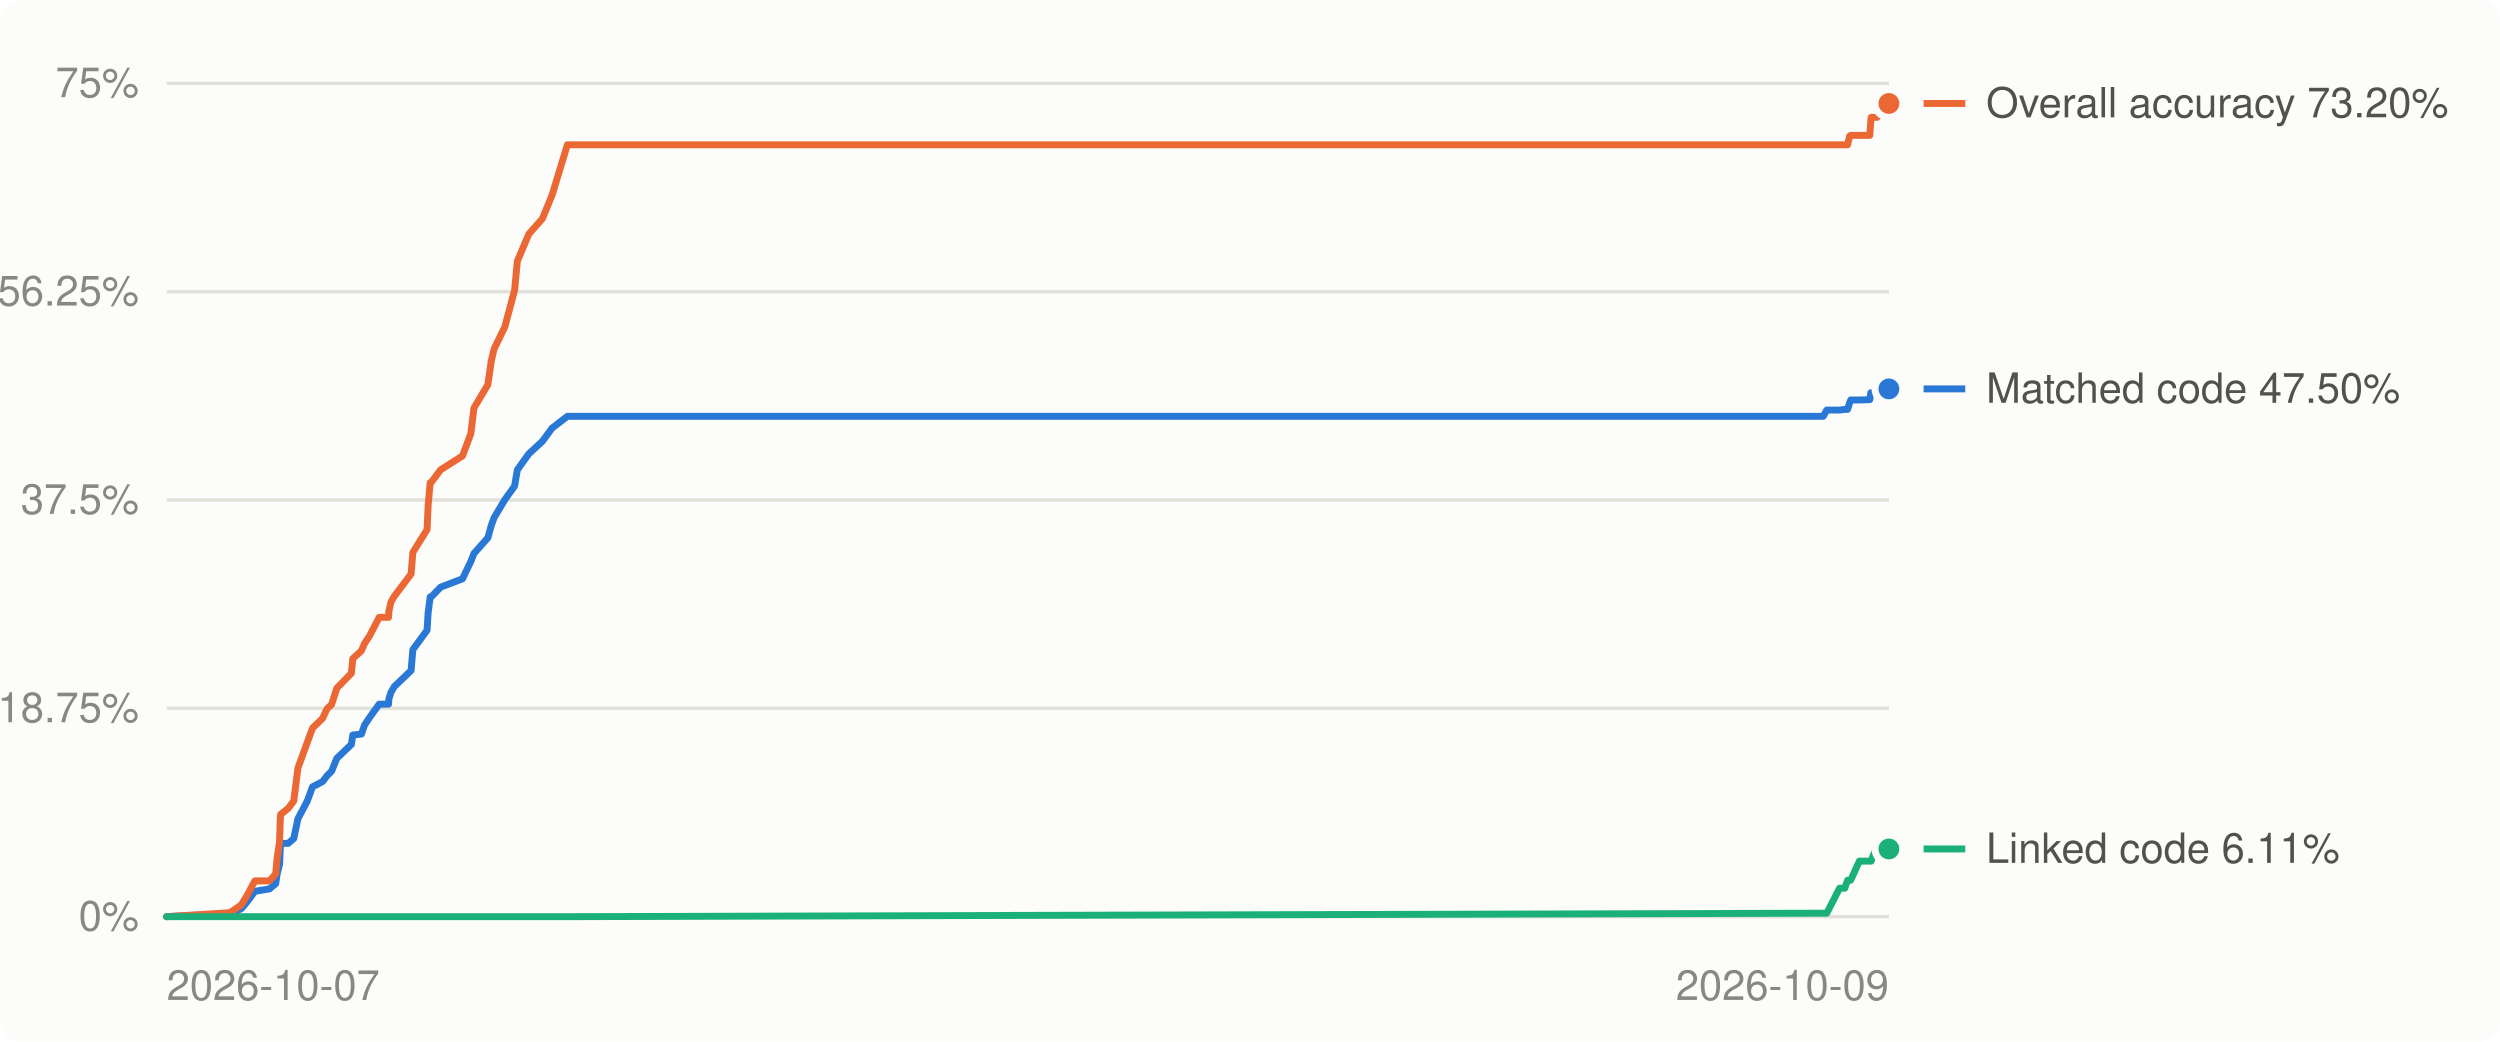
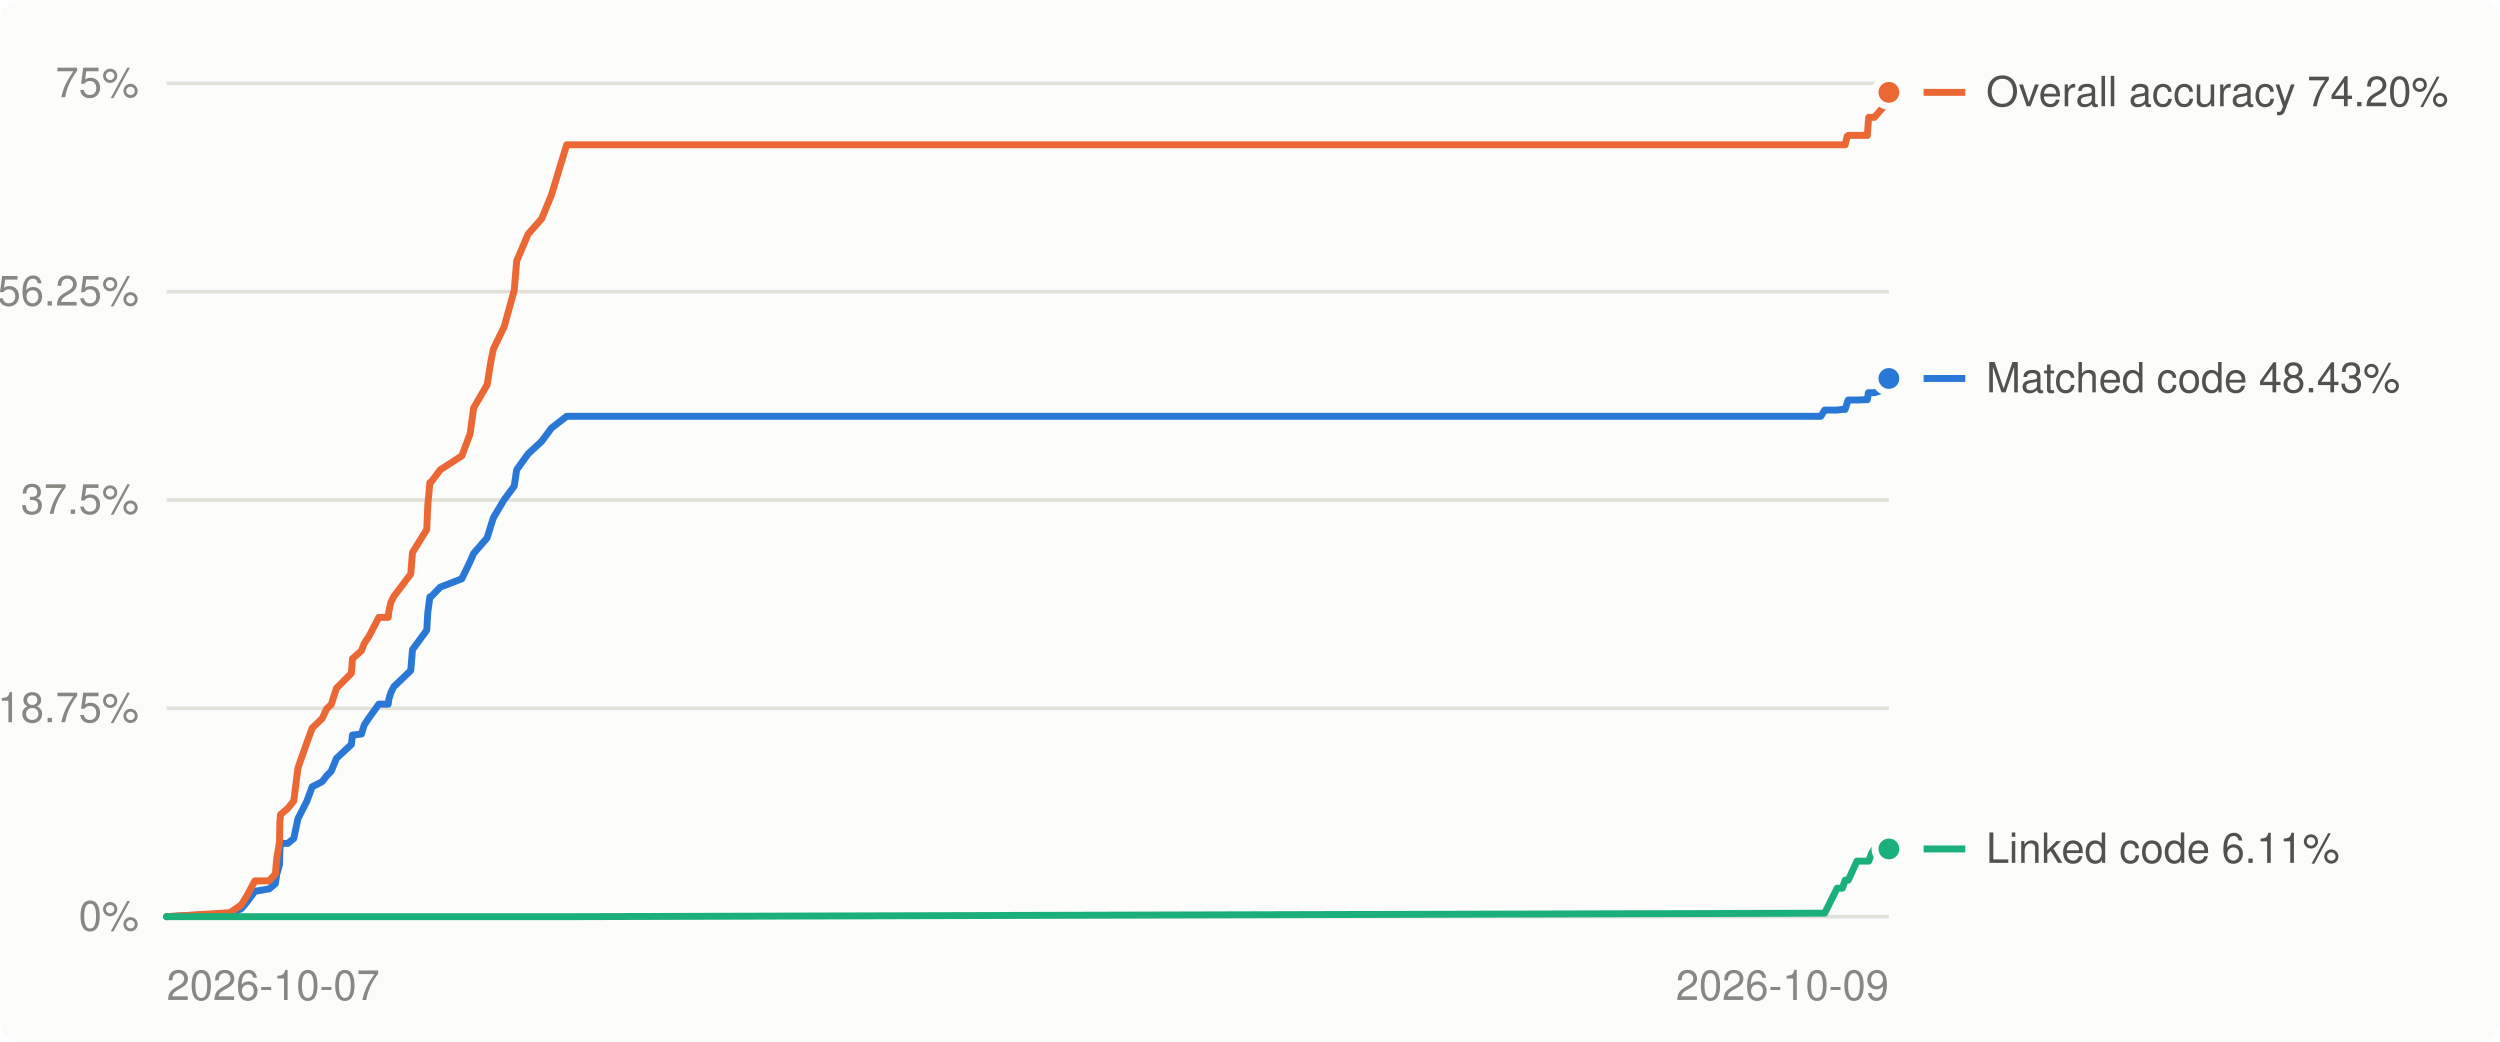
<svg xmlns="http://www.w3.org/2000/svg" viewBox="0 0 720 300" width="720" height="300" role="img" aria-label="Decompilation progress over time">
  <style>
.bg{fill:#fcfcfb}.grid{stroke:#e1e0d9}.muted{fill:#898781}.lbl{fill:#52514e}.ln0{stroke:#2a78d6}.dot0{fill:#2a78d6;stroke:#fcfcfb}.ln1{stroke:#eb6834}.dot1{fill:#eb6834;stroke:#fcfcfb}.ln2{stroke:#1baf7a}.dot2{fill:#1baf7a;stroke:#fcfcfb}
@media (prefers-color-scheme: dark){.bg{fill:#1a1a19}.grid{stroke:#2c2c2a}.muted{fill:#898781}.lbl{fill:#c3c2b7}.ln0{stroke:#3987e5}.dot0{fill:#3987e5;stroke:#1a1a19}.ln1{stroke:#d95926}.dot1{fill:#d95926;stroke:#1a1a19}.ln2{stroke:#199e70}.dot2{fill:#199e70;stroke:#1a1a19}}
text{font:12px -apple-system,BlinkMacSystemFont,'Segoe UI',Helvetica,Arial,sans-serif}
</style>
  <rect class="bg" width="720" height="300" rx="6" />
  <line x1="48" x2="544" y1="264.0" y2="264.0" class="grid" stroke-width="1" />
  <text x="40" y="268.0" class="muted" text-anchor="end">0%</text>
  <line x1="48" x2="544" y1="204.0" y2="204.0" class="grid" stroke-width="1" />
  <text x="40" y="208.0" class="muted" text-anchor="end">18.75%</text>
  <line x1="48" x2="544" y1="144.0" y2="144.0" class="grid" stroke-width="1" />
  <text x="40" y="148.0" class="muted" text-anchor="end">37.5%</text>
  <line x1="48" x2="544" y1="84.0" y2="84.0" class="grid" stroke-width="1" />
  <text x="40" y="88.0" class="muted" text-anchor="end">56.25%</text>
  <line x1="48" x2="544" y1="24.0" y2="24.0" class="grid" stroke-width="1" />
  <text x="40" y="28.0" class="muted" text-anchor="end">75%</text>
  <text class="muted" x="48.0" y="288" text-anchor="start">2026-10-07</text>
  <text class="muted" x="544.0" y="288" text-anchor="end">2026-10-09</text>
-   <polyline points="48.0,264.0 65.5,263.1 66.3,263.1 69.5,261.7 71.1,259.8 73.4,256.7 77.6,256.0 79.4,254.5 79.8,251.8 80.5,249.0 80.7,245.0 80.8,242.9 83.0,242.9 84.6,241.5 85.8,235.8 88.5,230.7 90.0,226.6 92.9,225.1 94.2,223.4 95.5,222.1 97.0,218.4 101.2,214.4 101.6,211.7 104.1,211.4 105.0,208.8 106.4,206.7 109.2,202.8 111.9,202.8 112.0,201.3 112.6,199.4 113.5,197.8 118.4,193.1 118.9,187.1 123.0,181.5 123.3,176.5 123.9,171.9 124.2,171.9 126.9,169.1 133.2,166.7 135.6,161.7 136.5,159.4 140.5,154.9 141.5,151.3 142.3,149.1 145.4,143.9 148.2,140.0 149.0,135.3 152.3,130.7 156.2,127.1 159.0,123.3 163.4,119.9 525.1,119.9 526.1,118.1 529.8,118.1 531.3,117.9 532.1,117.9 532.7,116.0 533.0,115.2 535.5,115.2 538.5,115.1 538.8,113.1 538.9,113.1 539.7,113.1 540.6,113.1 544.0,112.0" fill="none" class="ln0" stroke-width="2" stroke-linejoin="round" stroke-linecap="round" />
-   <polyline points="48.0,264.0 65.5,262.9 66.3,262.8 69.5,260.6 71.1,258.0 73.4,253.7 77.6,253.7 79.4,251.7 79.8,247.2 80.5,242.5 80.7,236.7 80.8,234.6 83.0,232.8 84.6,230.7 85.8,221.2 88.5,213.8 90.0,209.7 92.9,206.9 94.2,204.1 95.5,202.9 97.0,198.2 101.2,193.9 101.6,189.7 104.1,187.4 105.0,185.3 106.4,183.2 109.2,177.8 111.9,177.8 112.0,176.0 112.6,173.4 113.5,171.8 118.4,165.3 118.9,159.1 123.0,152.5 123.3,145.6 123.9,139.0 124.2,138.9 126.9,135.3 133.2,131.3 135.6,124.9 136.5,117.5 140.5,110.8 141.5,103.9 142.3,100.5 145.4,94.1 148.2,83.6 149.0,75.2 152.3,67.4 156.2,63.0 159.0,56.2 163.4,41.7 525.1,41.7 526.1,41.7 529.8,41.7 531.3,41.7 532.1,41.7 532.7,39.2 533.0,39.0 535.5,39.0 538.5,39.0 538.8,34.8 538.9,33.8 539.7,33.8 540.6,33.8 544.0,29.8" fill="none" class="ln1" stroke-width="2" stroke-linejoin="round" stroke-linecap="round" />
-   <polyline points="48.0,264.0 65.5,264.0 66.3,264.0 69.5,264.0 71.1,264.0 73.4,264.0 77.6,264.0 79.4,264.0 79.8,264.0 80.5,264.0 80.7,264.0 80.8,264.0 83.0,264.0 84.6,264.0 85.8,264.0 88.5,264.0 90.0,264.0 92.9,264.0 94.2,264.0 95.5,264.0 97.0,264.0 101.2,264.0 101.6,264.0 104.1,264.0 105.0,264.0 106.4,264.0 109.2,264.0 111.9,264.0 112.0,264.0 112.6,264.0 113.5,264.0 118.4,264.0 118.9,264.0 123.0,264.0 123.3,264.0 123.9,264.0 124.2,264.0 126.9,264.0 133.2,264.0 135.6,264.0 136.5,264.0 140.5,264.0 141.5,264.0 142.3,264.0 145.4,264.0 148.2,264.0 149.0,264.0 152.3,264.0 156.2,264.0 159.0,264.0 163.4,264.0 525.1,263.0 526.1,263.0 529.8,255.8 531.3,255.8 532.1,253.5 532.7,253.5 533.0,253.5 535.5,248.0 538.5,248.0 538.8,248.0 538.9,248.0 539.7,245.8 540.6,244.5 544.0,244.5" fill="none" class="ln2" stroke-width="2" stroke-linejoin="round" stroke-linecap="round" />
-   <circle cx="544.0" cy="112.0" r="4" class="dot0" stroke-width="2" />
-   <circle cx="544.0" cy="29.8" r="4" class="dot1" stroke-width="2" />
+   <polyline points="48.0,264.0 65.5,263.1 66.3,263.1 69.5,261.7 71.1,259.8 73.4,256.7 77.5,256.0 79.3,254.5 79.7,251.8 80.5,249.0 80.6,245.0 80.8,242.9 82.9,242.9 84.6,241.5 85.8,235.8 88.4,230.7 89.9,226.6 92.8,225.1 94.1,223.4 95.4,222.1 96.9,218.4 101.2,214.4 101.5,211.7 104.1,211.4 104.9,208.8 106.3,206.7 109.1,202.8 111.8,202.8 112.0,201.3 112.6,199.4 113.4,197.8 118.3,193.1 118.8,187.1 122.9,181.5 123.2,176.5 123.8,171.9 124.1,171.9 126.8,169.1 133.0,166.7 135.4,161.7 136.4,159.4 140.3,154.9 141.4,151.3 142.1,149.1 145.2,143.9 148.1,140.0 148.8,135.3 152.1,130.7 156.0,127.1 158.8,123.3 163.2,119.9 524.4,119.9 525.5,118.1 529.1,118.1 530.6,117.9 531.4,117.9 532.0,116.0 532.3,115.2 534.8,115.2 537.8,115.1 538.1,113.1 538.2,113.1 539.0,113.1 539.8,113.1 543.3,112.0 544.0,109.0" fill="none" class="ln0" stroke-width="2" stroke-linejoin="round" stroke-linecap="round" />
+   <polyline points="48.0,264.0 65.5,262.9 66.3,262.8 69.5,260.6 71.1,258.0 73.4,253.7 77.5,253.7 79.3,251.7 79.7,247.2 80.5,242.5 80.6,236.7 80.8,234.6 82.9,232.8 84.6,230.7 85.8,221.2 88.4,213.8 89.9,209.7 92.8,206.9 94.1,204.1 95.4,202.9 96.9,198.2 101.2,193.9 101.5,189.7 104.1,187.4 104.9,185.3 106.3,183.2 109.1,177.8 111.8,177.8 112.0,176.0 112.6,173.4 113.4,171.8 118.3,165.3 118.8,159.1 122.9,152.5 123.2,145.6 123.8,139.0 124.1,138.9 126.8,135.3 133.0,131.3 135.4,124.9 136.4,117.5 140.3,110.8 141.4,103.9 142.1,100.5 145.2,94.1 148.1,83.6 148.8,75.2 152.1,67.4 156.0,63.0 158.8,56.2 163.2,41.7 524.4,41.7 525.5,41.7 529.1,41.7 530.6,41.7 531.4,41.7 532.0,39.2 532.3,39.0 534.8,39.0 537.8,39.0 538.1,34.8 538.2,33.8 539.0,33.8 539.8,33.8 543.3,29.8 544.0,26.6" fill="none" class="ln1" stroke-width="2" stroke-linejoin="round" stroke-linecap="round" />
+   <polyline points="48.0,264.0 65.5,264.0 66.3,264.0 69.5,264.0 71.1,264.0 73.4,264.0 77.5,264.0 79.3,264.0 79.7,264.0 80.5,264.0 80.6,264.0 80.8,264.0 82.9,264.0 84.6,264.0 85.8,264.0 88.4,264.0 89.9,264.0 92.8,264.0 94.1,264.0 95.4,264.0 96.9,264.0 101.2,264.0 101.5,264.0 104.1,264.0 104.9,264.0 106.3,264.0 109.1,264.0 111.8,264.0 112.0,264.0 112.6,264.0 113.4,264.0 118.3,264.0 118.8,264.0 122.9,264.0 123.2,264.0 123.8,264.0 124.1,264.0 126.8,264.0 133.0,264.0 135.4,264.0 136.4,264.0 140.3,264.0 141.4,264.0 142.1,264.0 145.2,264.0 148.1,264.0 148.8,264.0 152.1,264.0 156.0,264.0 158.8,264.0 163.2,264.0 524.4,263.0 525.5,263.0 529.1,255.8 530.6,255.8 531.4,253.5 532.0,253.5 532.3,253.5 534.8,248.0 537.8,248.0 538.1,248.0 538.2,248.0 539.0,245.8 539.8,244.5 543.3,244.5 544.0,244.5" fill="none" class="ln2" stroke-width="2" stroke-linejoin="round" stroke-linecap="round" />
+   <circle cx="544.0" cy="109.0" r="4" class="dot0" stroke-width="2" />
+   <circle cx="544.0" cy="26.6" r="4" class="dot1" stroke-width="2" />
  <circle cx="544.0" cy="244.5" r="4" class="dot2" stroke-width="2" />
  <line x1="554" x2="566" y1="244.5" y2="244.5" class="ln2" stroke-width="2" />
  <text class="lbl" x="572" y="248.5">Linked code 6.11%</text>
-   <line x1="554" x2="566" y1="112.0" y2="112.0" class="ln0" stroke-width="2" />
-   <text class="lbl" x="572" y="116.0">Matched code 47.50%</text>
-   <line x1="554" x2="566" y1="29.8" y2="29.8" class="ln1" stroke-width="2" />
-   <text class="lbl" x="572" y="33.8">Overall accuracy 73.20%</text>
+   <line x1="554" x2="566" y1="109.0" y2="109.0" class="ln0" stroke-width="2" />
+   <text class="lbl" x="572" y="113.0">Matched code 48.43%</text>
+   <line x1="554" x2="566" y1="26.6" y2="26.6" class="ln1" stroke-width="2" />
+   <text class="lbl" x="572" y="30.6">Overall accuracy 74.20%</text>
</svg>
